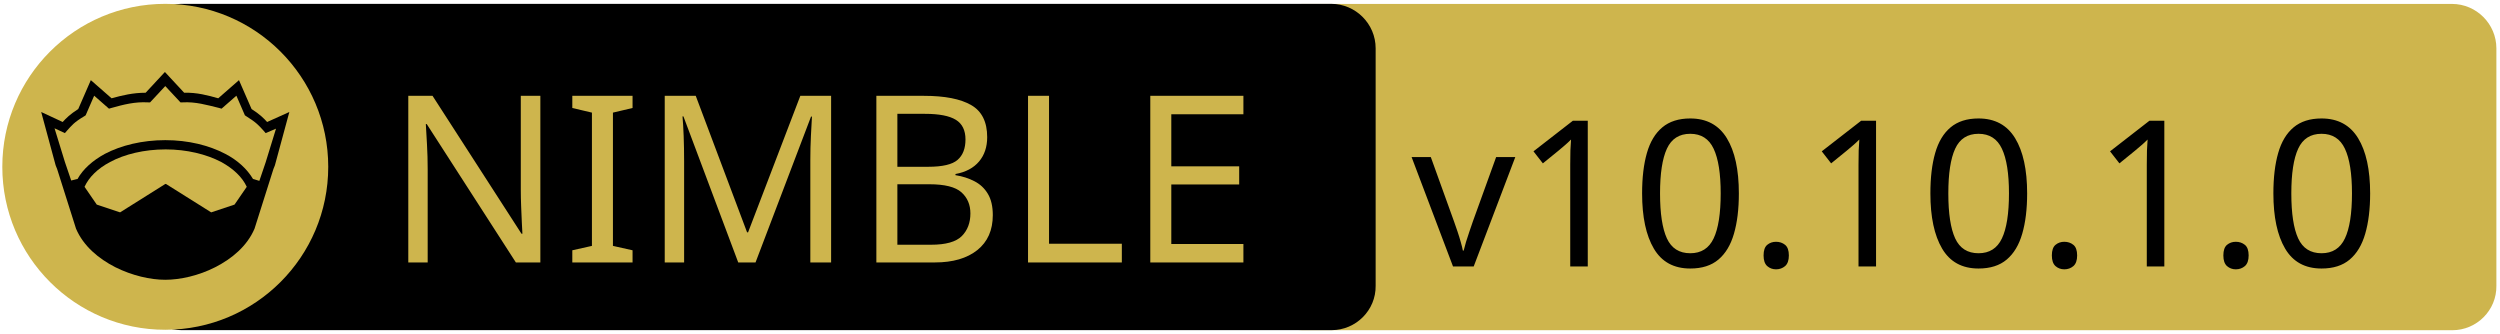
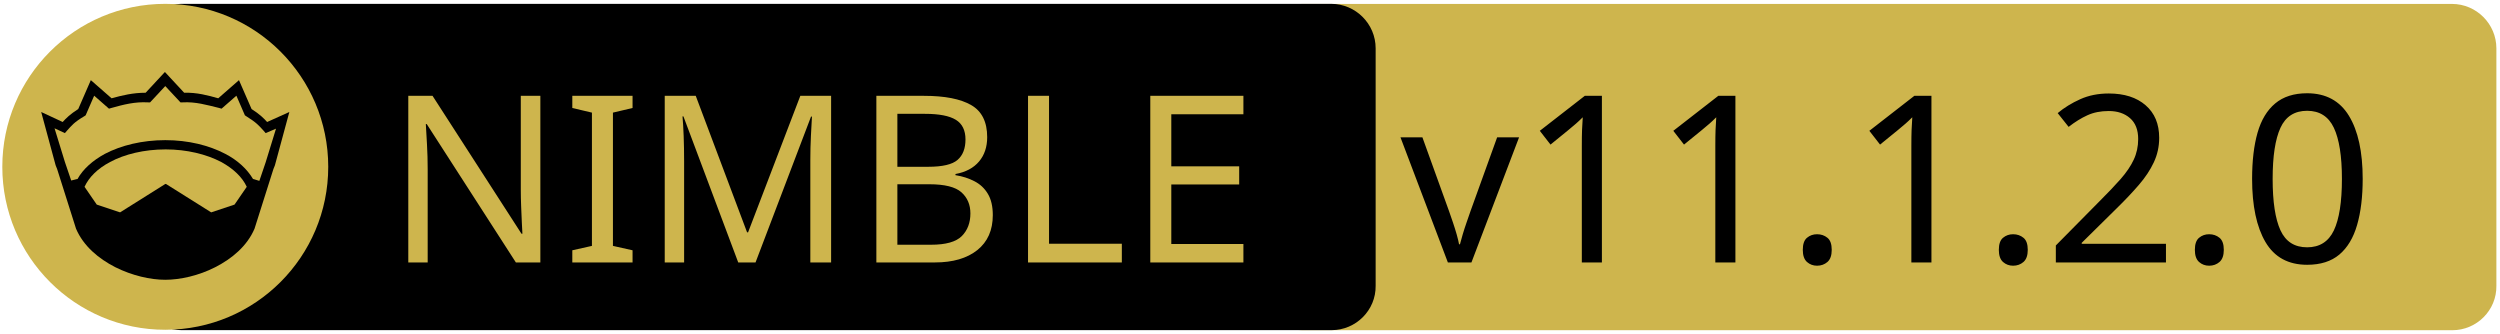
<svg xmlns="http://www.w3.org/2000/svg" xmlns:xlink="http://www.w3.org/1999/xlink" width="675" height="90" xml:space="preserve" version="1.1">
  <a xlink:href="https://github.com/status-im/nim-rocksdb">
    <g>
      <path fill="#CEB54D" id="svg_15" d="m662.123,89.159l-310.5,0c-6.6,0 -12,-5.4 -12,-12l0,-64.1c0,-6.6 5.4,-12 12,-12l310.4,0c6.6,0 12,5.4 12,12l0,64.1c0.1,6.6 -5.3,12 -11.9,12z" />
      <path id="svg_1" d="m359.524,89.139l-310.5,0c-6.6,0 -12,-5.4 -12,-12l0,-64.1c0,-6.6 5.4,-12 12,-12l310.4,0c6.6,0 12,5.4 12,12l0,64.1c0.1,6.6 -5.3,12 -11.9,12z" />
      <rect id="svg_2" fill="none" height="45.9" width="315.3" class="st0" y="24.539" x="60.224" />
      <circle id="svg_4" fill="#CEB54D" r="44" cy="45.039" cx="44.624" class="st1" />
      <g id="XMLID_4_">
        <path id="svg_5" d="m78.124,30.239l-3.9,14.4l-0.4,1l-5.1,16.1c0,0 0,0 0,0c-2,4.7 -6.1,8.1 -10.6,10.4c-4.5,2.3 -9.5,3.4 -13.5,3.4c-4,0 -8.9,-1.1 -13.5,-3.4c-4.5,-2.3 -8.6,-5.7 -10.6,-10.4c0,0 0,0 0,0l-5.1,-16.1l-0.4,-1l-3.9,-14.4l5.8,2.7c0.9,-1 2,-2.1 4.2,-3.5l3.4,-7.8l5.6,4.9c2.9,-0.8 5.8,-1.5 9.2,-1.5l5.2,-5.6l5.2,5.6c3.4,-0.1 6.4,0.7 9.2,1.5l5.6,-4.9l3.4,7.8c2.2,1.4 3.3,2.5 4.2,3.5l6,-2.7z" />
        <g id="XMLID_6_">
          <g id="svg_6">
            <path id="svg_7" fill="#CEB54D" d="m66.624,50.439l-3.3,4.8l-6.3,2.1l-12.1,-7.6c-0.1,-0.1 -0.3,-0.1 -0.4,0l-12.1,7.6l-6.3,-2.1l-3.3,-4.8c1.2,-2.6 3.5,-4.9 6.9,-6.7c3.9,-2.1 9.2,-3.4 15,-3.4c5.7,0 11,1.3 15,3.4c3.3,1.8 5.7,4.1 6.9,6.7z" class="st1" />
          </g>
          <g id="svg_8" />
        </g>
        <g id="XMLID_5_">
          <g id="svg_9">
            <path id="svg_10" fill="#CEB54D" d="m74.524,34.739l-2.8,9.1l-1.7,5l-1.6,-0.5c0,0 -0.1,0 -0.1,0c-1.6,-2.7 -4.2,-5.1 -7.5,-6.8c-4.4,-2.3 -10,-3.7 -16.2,-3.7c-6.2,0 -11.9,1.4 -16.3,3.7c-3.3,1.8 -5.9,4.1 -7.4,6.8c0,0 -0.1,0 -0.1,0l-1.6,0.4l-1.7,-5l-2.8,-9.1l2.8,1.3l0.6,-0.7c1.2,-1.3 1.8,-2.2 4.7,-3.9l0.3,-0.2l2.3,-5.3l4,3.5l0.7,-0.2c3.2,-0.9 6.3,-1.7 9.8,-1.5l0.6,0l4.1,-4.4l4.1,4.4l0.6,0c3.5,-0.2 6.5,0.7 9.8,1.5l0.7,0.2l4,-3.5l2.3,5.3l0.3,0.2c2.9,1.8 3.5,2.6 4.7,3.9l0.6,0.7l2.8,-1.2z" class="st1" />
          </g>
          <g id="svg_11" />
        </g>
      </g>
      <text x="-442" y="-350.021" id="svg_16" font-size="63px" font-family="'PT Sans Caption', 'Tahoma', 'Helvetica Neue Medium', 'PT Sans', sans-serif" fill="#CEB54D" class="st1 st2 st3" transform="matrix(1 0 0 1 546.13 420.879)">NIMBLE</text>
-       <text x="-165" y="-348.925" id="svg_17" font-size="55.125px" font-family="'PT Sans Caption', 'Tahoma', 'Helvetica Neue Medium', 'PT Sans', sans-serif" fill="#000000" class="st1 st2 st3" transform="matrix(1 0 0 1 546.13 420.879)">v10.10.1.0</text>
+       <text x="-168.0" y="-350.012" id="svg_17" font-size="63.012px" font-family="'PT Sans Caption', 'Tahoma', 'Helvetica Neue Medium', 'PT Sans', sans-serif" fill="#000000" class="st1 st2 st3" transform="matrix(1 0 0 1 546.13 420.879)">v11.1.2.0</text>
    </g>
  </a>
</svg>
